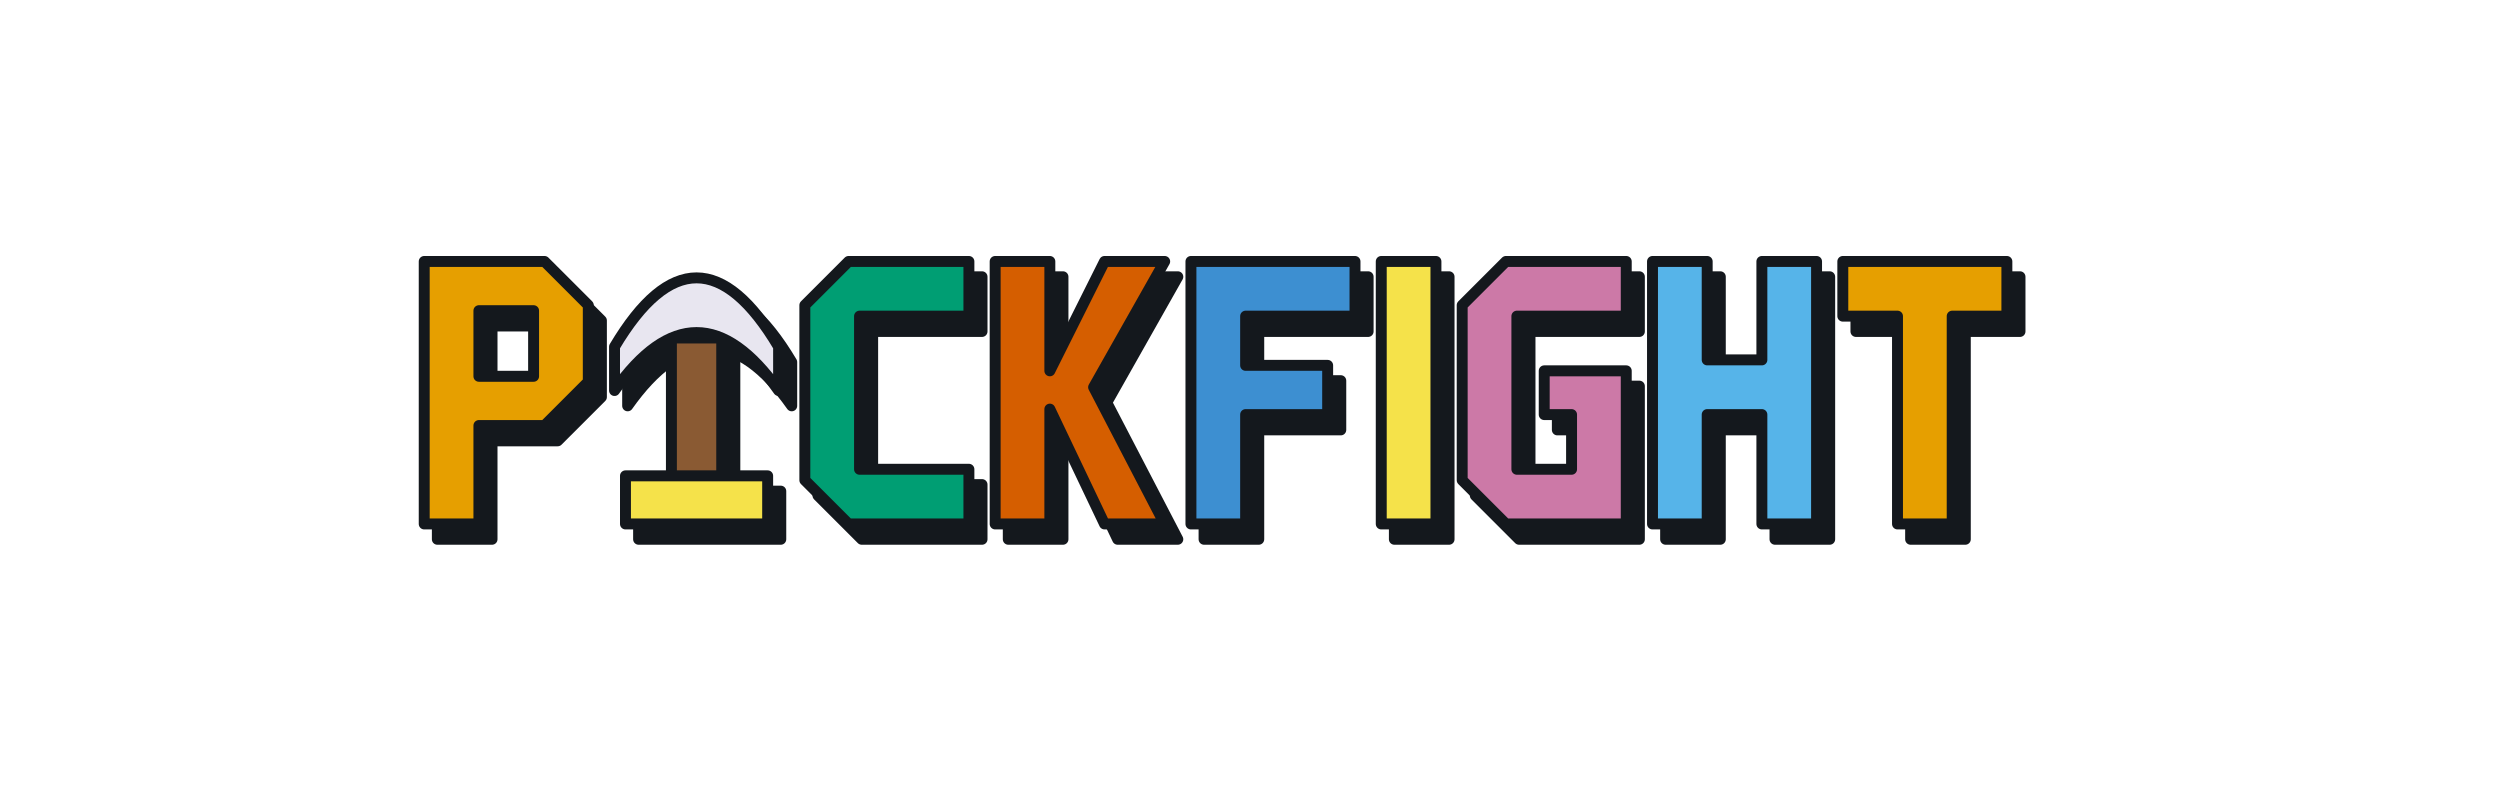
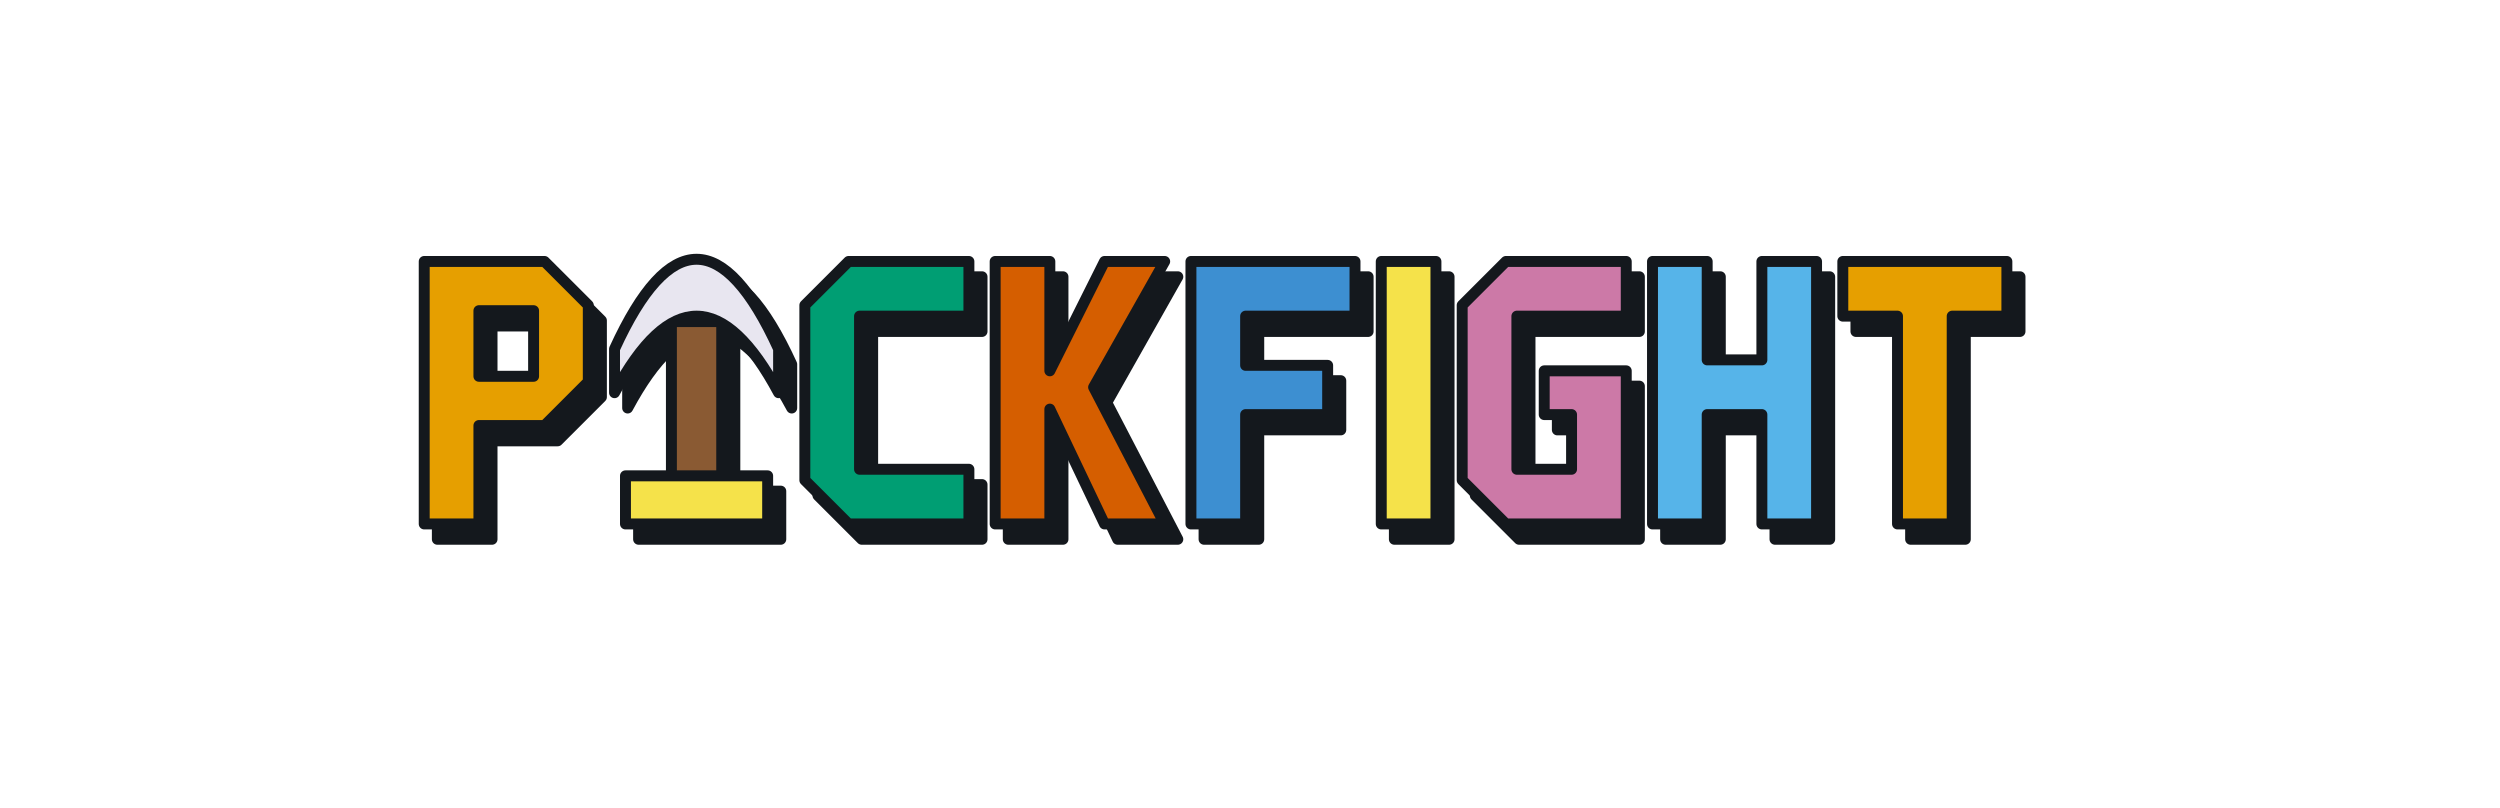
<svg xmlns="http://www.w3.org/2000/svg" width="3840" height="1240" viewBox="0 0 3840 1240">
  <g transform="translate(576.0,284.0) scale(1.68)">
    <g transform="translate(0,0)">
      <g transform="translate(45,70)">
        <path d="M0,0H110L150,40V110L110,150H50V240H0ZM50,45V105H100V45Z" transform="translate(12,14)" fill="#14181d" stroke="#14181d" stroke-width="10" stroke-linejoin="round" fill-rule="evenodd" />
        <path d="M0,0H110L150,40V110L110,150H50V240H0ZM50,45V105H100V45Z" fill="#E69F00" stroke="#14181d" stroke-width="10" stroke-linejoin="round" fill-rule="evenodd" />
      </g>
      <g transform="translate(219,70)">
        <g transform="translate(12,14)" stroke="#14181d" stroke-width="10" stroke-linejoin="round">
-           <path d="M0,78Q75,-48 150,78L150,118Q75,12 0,118Z" fill="#14181d" />
-           <path d="M52,70H98V200H52Z" fill="#14181d" />
+           <path d="M0,80Q75,-84 150,80L150,120Q75,-20 0,120Z" fill="#14181d" />
+           <path d="M52,55H98V200H52Z" fill="#14181d" />
          <path d="M10,196H140V240H10Z" fill="#14181d" />
        </g>
        <g stroke="#14181d" stroke-width="10" stroke-linejoin="round">
-           <path d="M52,70H98V200H52Z" fill="#8a5a33" />
+           <path d="M52,55H98V200H52Z" fill="#8a5a33" />
          <path d="M10,196H140V240H10Z" fill="#F5E24A" />
-           <path d="M0,78Q75,-48 150,78L150,118Q75,12 0,118Z" fill="#E8E6F0" />
+           <path d="M0,80Q75,-84 150,80L150,120Q75,-20 0,120Z" fill="#E8E6F0" />
        </g>
      </g>
      <g transform="translate(393,70)">
        <path d="M40,0H150V50H50V190H150V240H40L0,200V40Z" transform="translate(12,14)" fill="#14181d" stroke="#14181d" stroke-width="10" stroke-linejoin="round" fill-rule="evenodd" />
        <path d="M40,0H150V50H50V190H150V240H40L0,200V40Z" fill="#009E73" stroke="#14181d" stroke-width="10" stroke-linejoin="round" fill-rule="evenodd" />
      </g>
      <g transform="translate(567,70)">
        <path d="M0,0H50V100L100,0H155L90,115L155,240H100L50,135V240H0Z" transform="translate(12,14)" fill="#14181d" stroke="#14181d" stroke-width="10" stroke-linejoin="round" fill-rule="evenodd" />
        <path d="M0,0H50V100L100,0H155L90,115L155,240H100L50,135V240H0Z" fill="#D55E00" stroke="#14181d" stroke-width="10" stroke-linejoin="round" fill-rule="evenodd" />
      </g>
      <g transform="translate(746,70)">
        <path d="M0,0H150V50H50V95H125V140H50V240H0Z" transform="translate(12,14)" fill="#14181d" stroke="#14181d" stroke-width="10" stroke-linejoin="round" fill-rule="evenodd" />
        <path d="M0,0H150V50H50V95H125V140H50V240H0Z" fill="#3D8FD1" stroke="#14181d" stroke-width="10" stroke-linejoin="round" fill-rule="evenodd" />
      </g>
      <g transform="translate(920,70)">
        <path d="M0,0H50V240H0Z" transform="translate(12,14)" fill="#14181d" stroke="#14181d" stroke-width="10" stroke-linejoin="round" fill-rule="evenodd" />
        <path d="M0,0H50V240H0Z" fill="#F5E24A" stroke="#14181d" stroke-width="10" stroke-linejoin="round" fill-rule="evenodd" />
      </g>
      <g transform="translate(994,70)">
        <path d="M40,0H150V50H50V190H100V140H75V100H150V240H40L0,200V40Z" transform="translate(12,14)" fill="#14181d" stroke="#14181d" stroke-width="10" stroke-linejoin="round" fill-rule="evenodd" />
        <path d="M40,0H150V50H50V190H100V140H75V100H150V240H40L0,200V40Z" fill="#CC79A7" stroke="#14181d" stroke-width="10" stroke-linejoin="round" fill-rule="evenodd" />
      </g>
      <g transform="translate(1168,70)">
        <path d="M0,0H50V90H100V0H150V240H100V140H50V240H0Z" transform="translate(12,14)" fill="#14181d" stroke="#14181d" stroke-width="10" stroke-linejoin="round" fill-rule="evenodd" />
        <path d="M0,0H50V90H100V0H150V240H100V140H50V240H0Z" fill="#56B4E9" stroke="#14181d" stroke-width="10" stroke-linejoin="round" fill-rule="evenodd" />
      </g>
      <g transform="translate(1342,70)">
        <path d="M0,0H150V50H100V240H50V50H0Z" transform="translate(12,14)" fill="#14181d" stroke="#14181d" stroke-width="10" stroke-linejoin="round" fill-rule="evenodd" />
        <path d="M0,0H150V50H100V240H50V50H0Z" fill="#E69F00" stroke="#14181d" stroke-width="10" stroke-linejoin="round" fill-rule="evenodd" />
      </g>
    </g>
  </g>
</svg>
